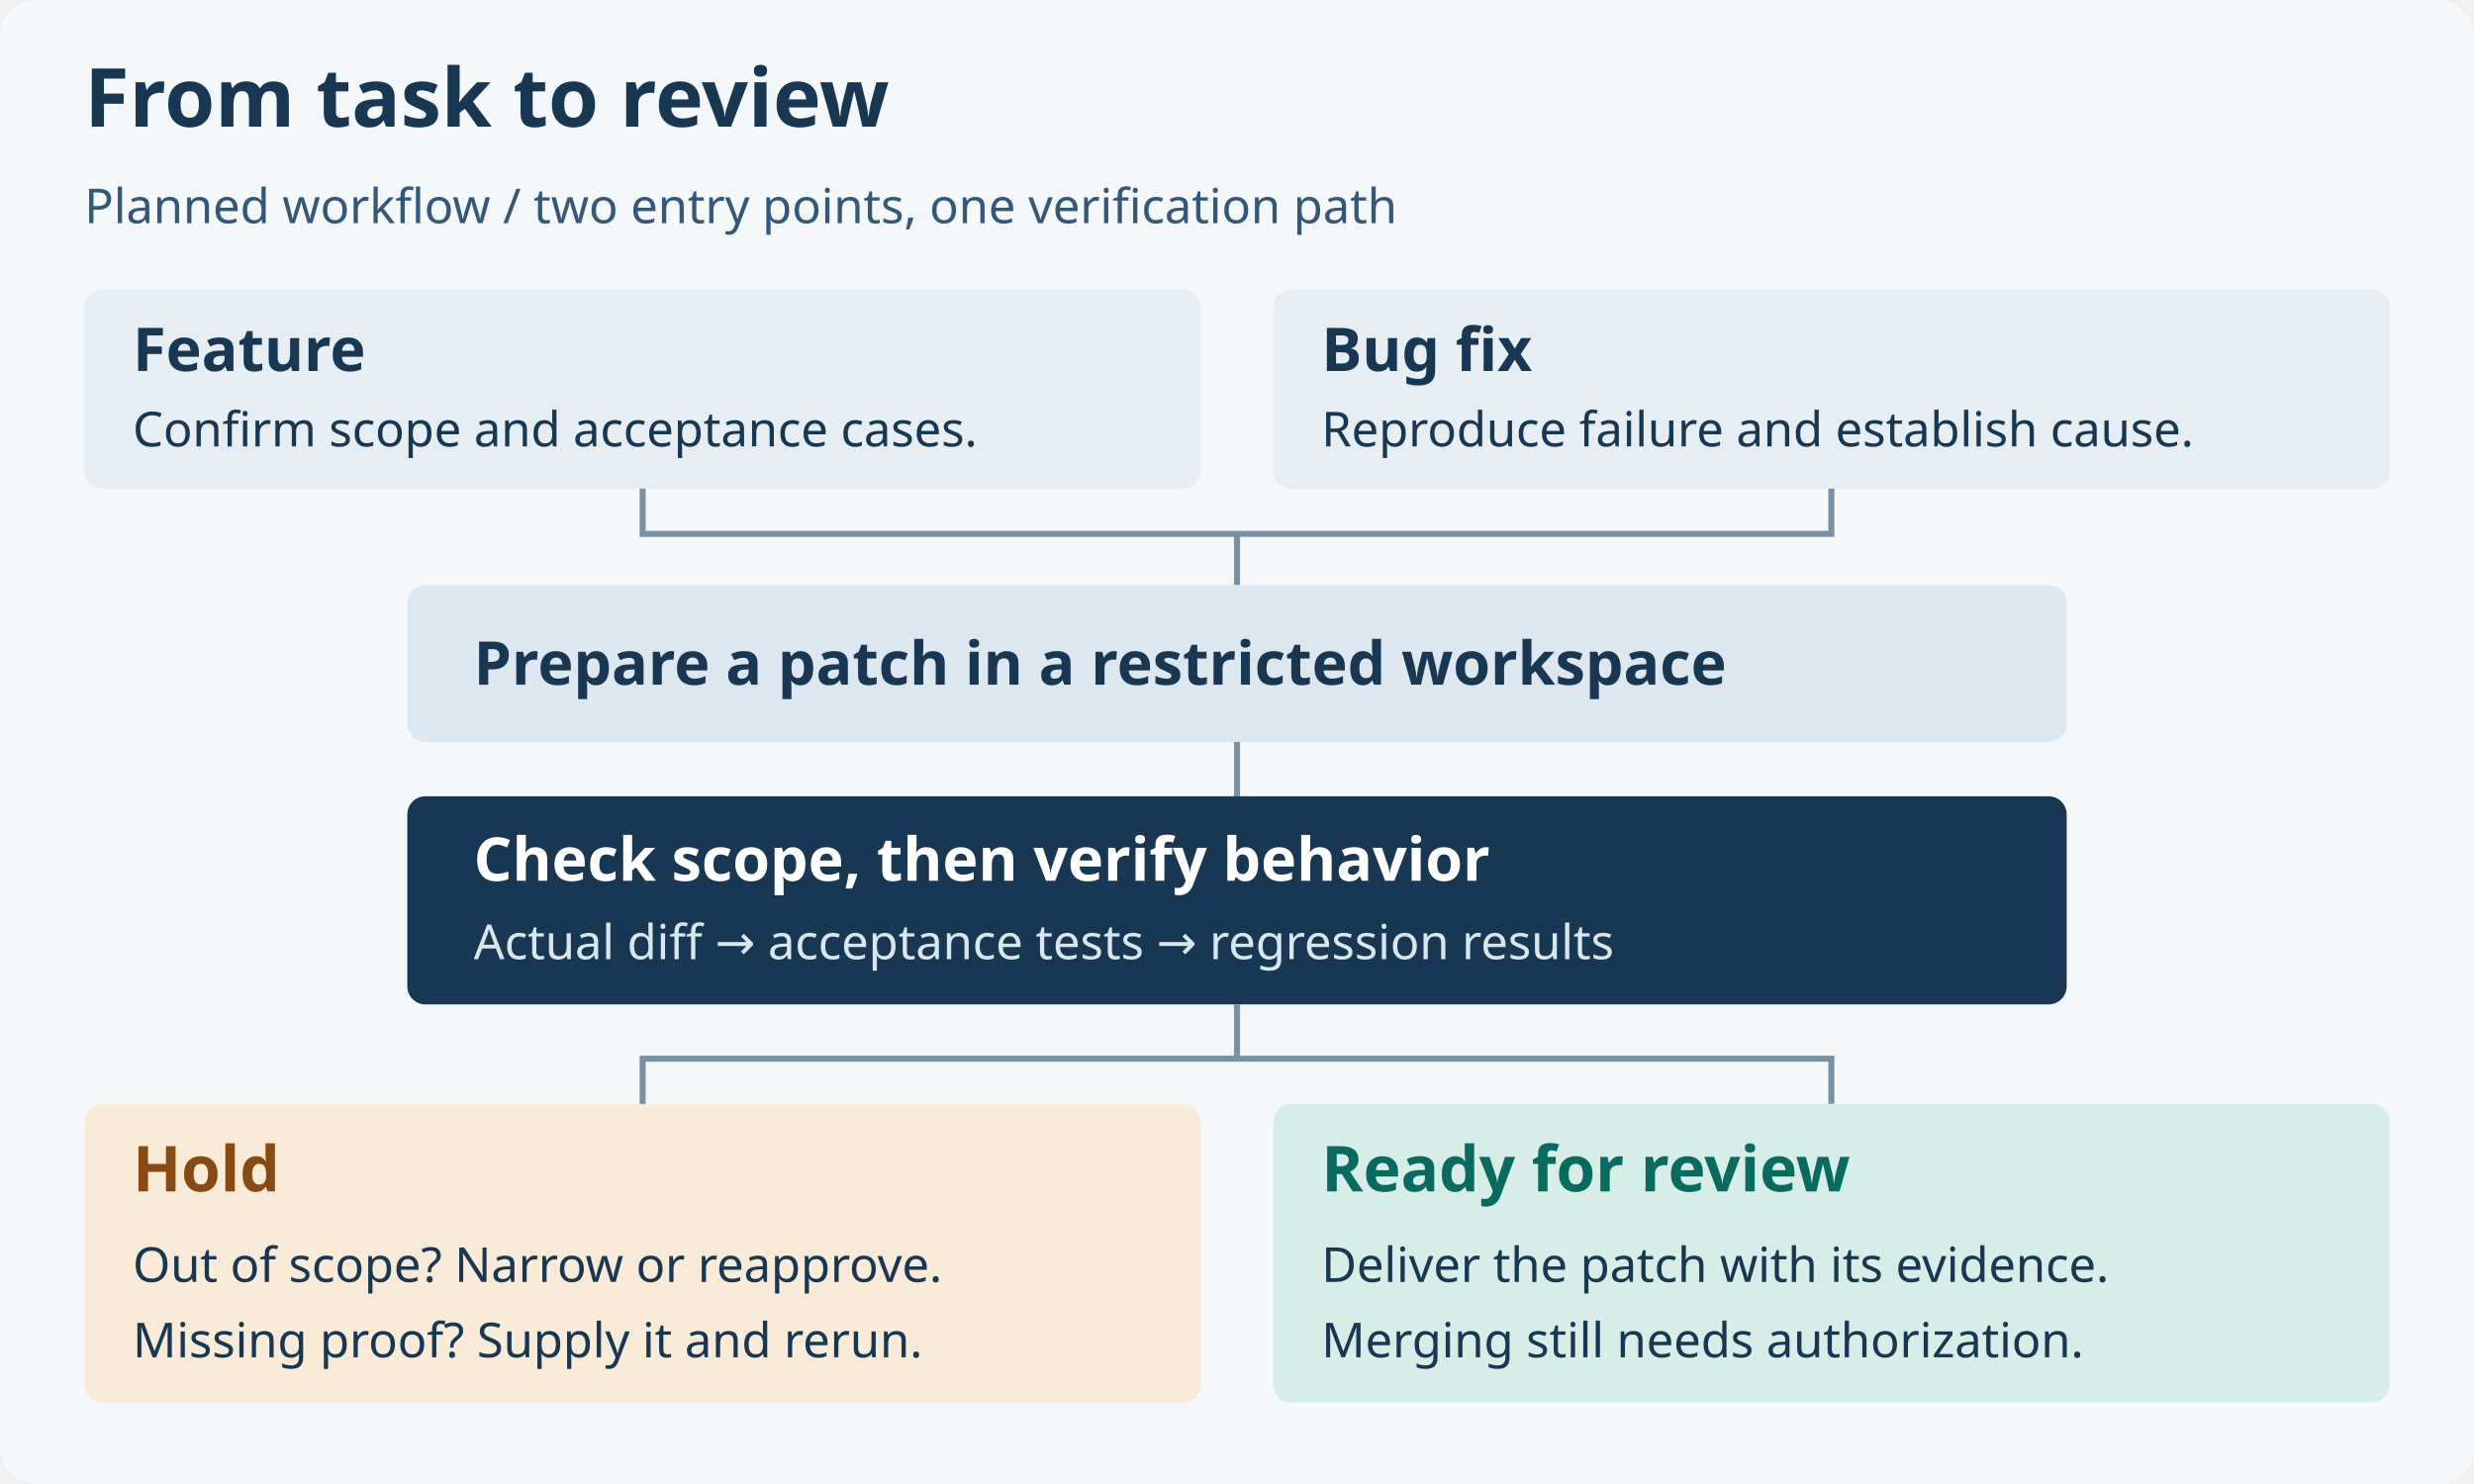
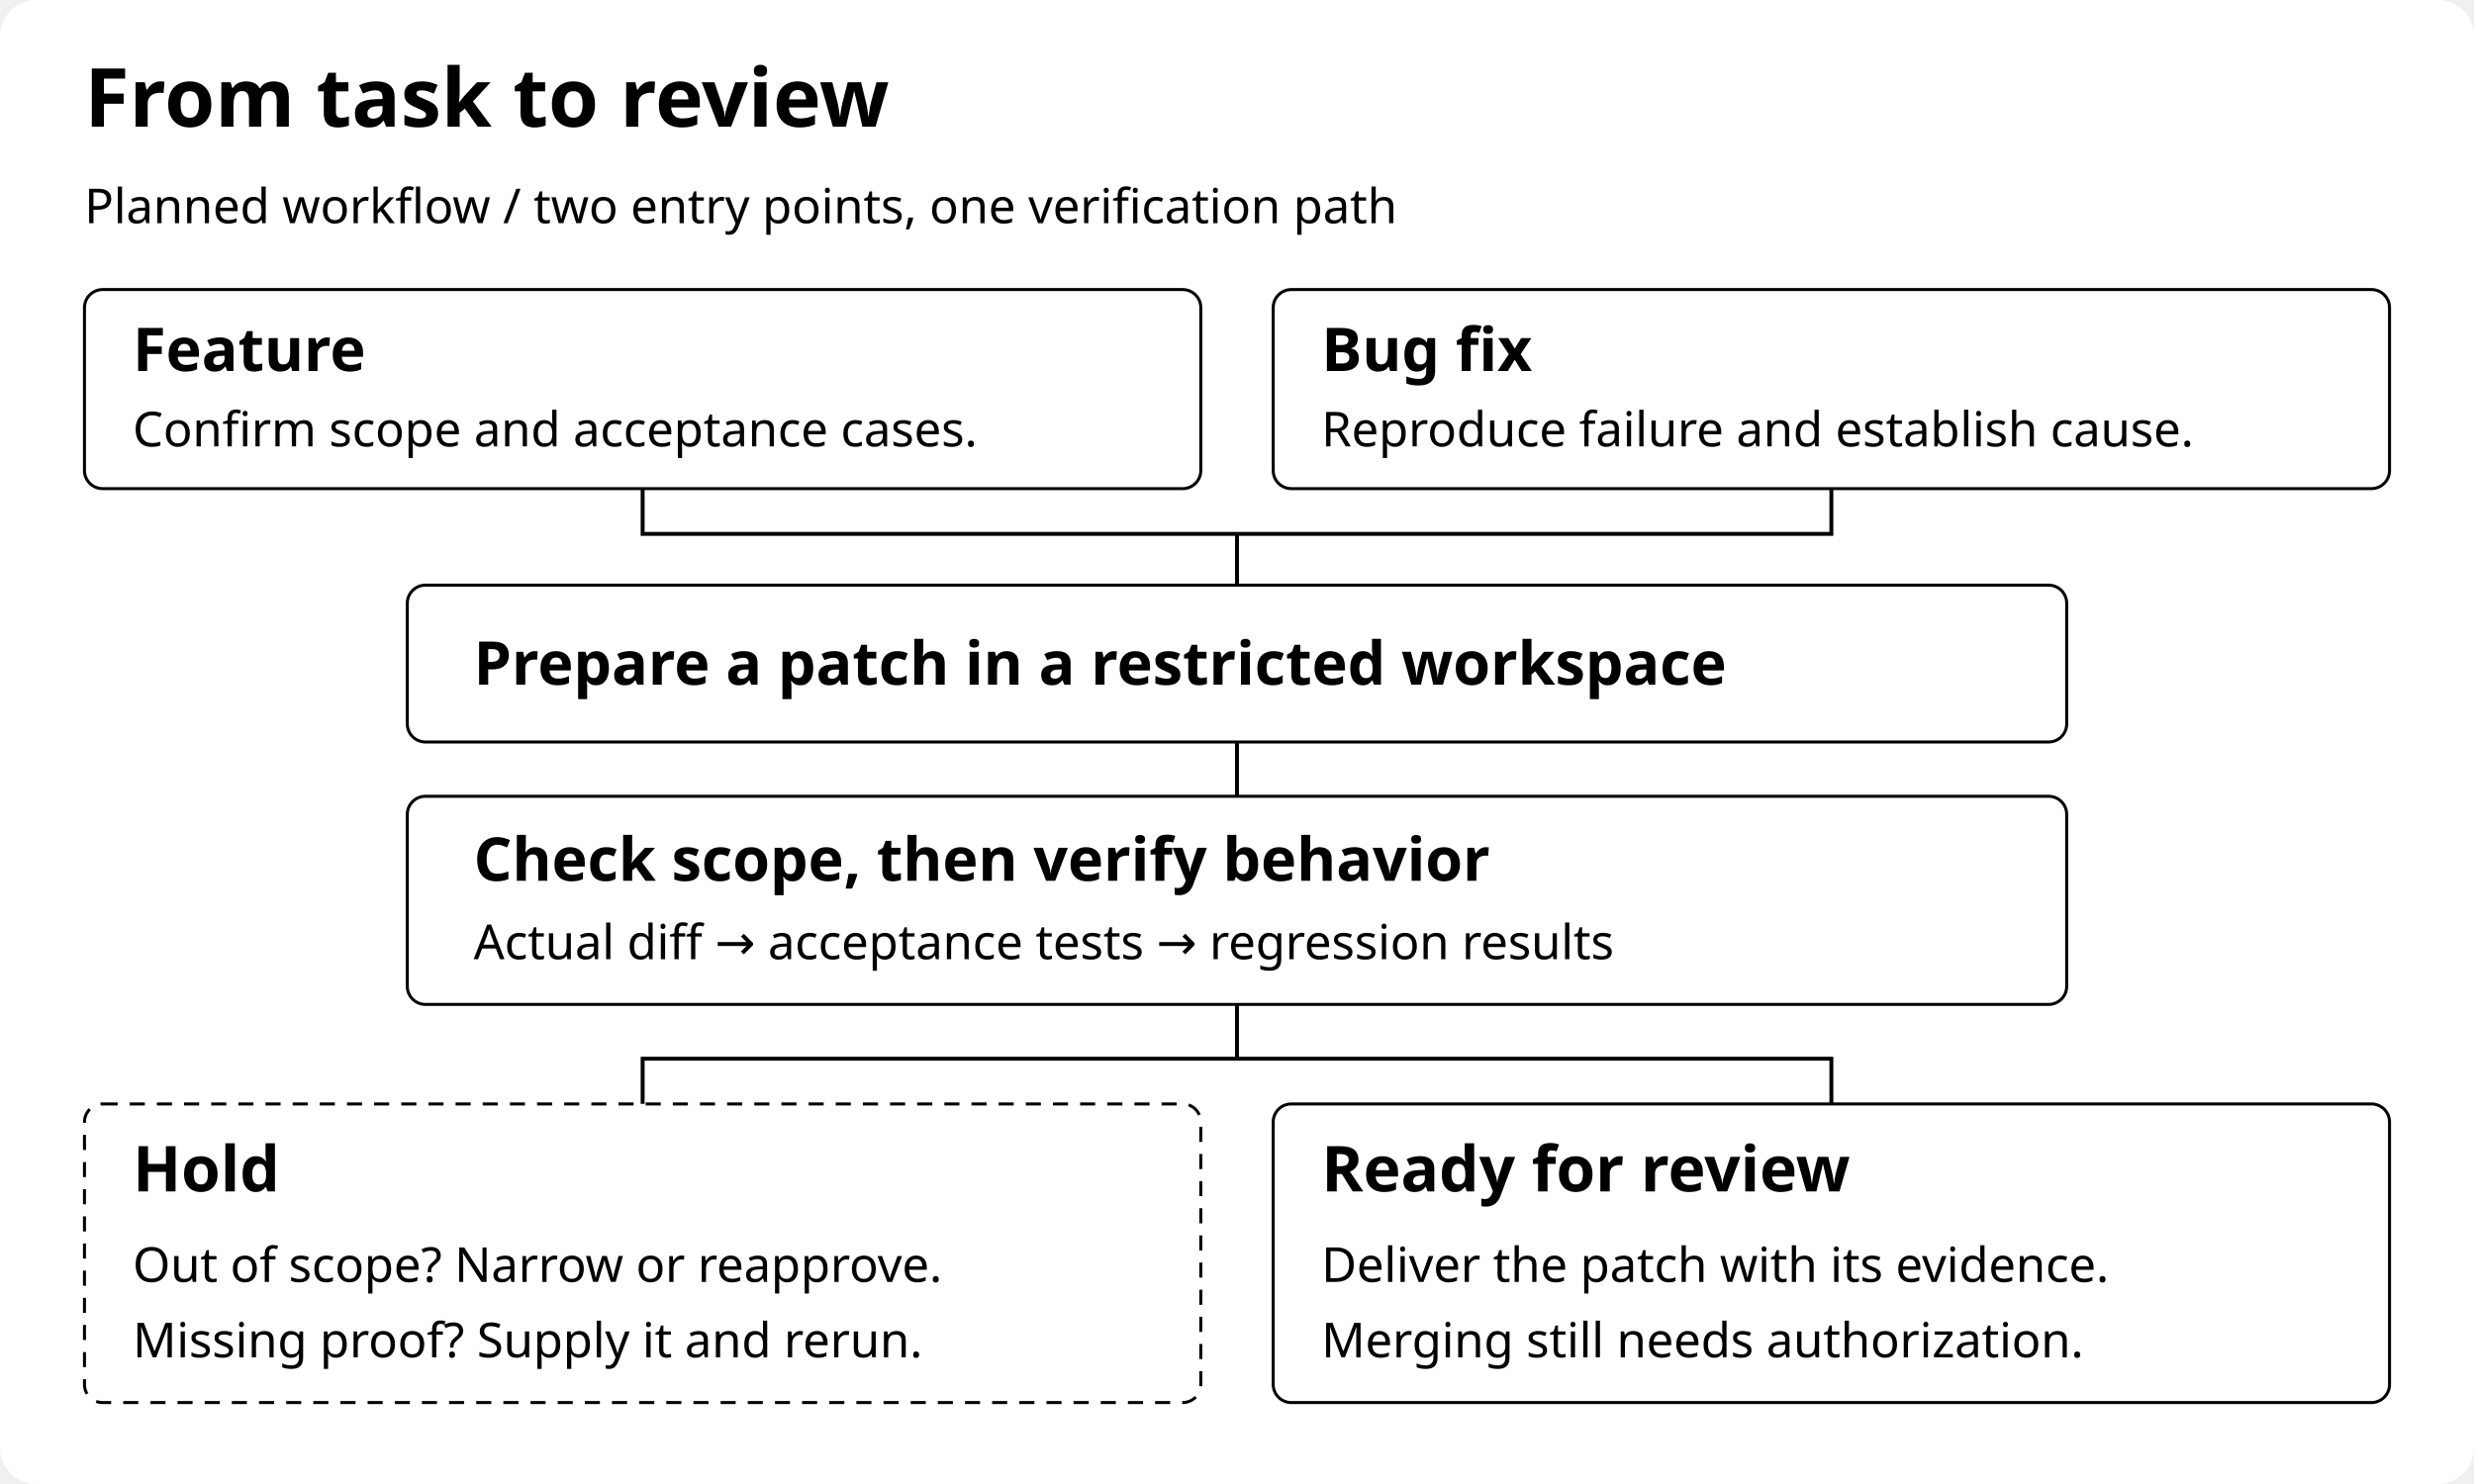
<svg xmlns="http://www.w3.org/2000/svg" viewBox="0 0 820 492" width="820" height="492" role="img" aria-labelledby="title" xml:lang="en">
-   <rect width="820" height="492" rx="12" fill="#f5f8fb" />
+   <rect width="820" height="492" rx="12" fill="#fff" />
  <g font-family="system-ui, PingFang SC, Microsoft YaHei, sans-serif">
-     <text x="28" y="42" font-size="27" font-weight="700" fill="#173752">From task to review</text>
-     <text x="28" y="74" font-size="16" font-weight="400" fill="#35577a">Planned workflow  /  two entry points, one verification path</text>
-     <rect x="28" y="96" width="370" height="66" rx="6" fill="#e6edf3" />
-     <text x="44" y="123" font-size="20" font-weight="650" fill="#173752">Feature</text>
-     <text x="44" y="148" font-size="16" font-weight="400" fill="#173752">Confirm scope and acceptance cases.</text>
-     <rect x="422" y="96" width="370" height="66" rx="6" fill="#e6edf3" />
-     <text x="438" y="123" font-size="20" font-weight="650" fill="#173752">Bug fix</text>
-     <text x="438" y="148" font-size="16" font-weight="400" fill="#173752">Reproduce failure and establish cause.</text>
-     <path d="M213 162 V177 H607 V162 M410 177 V194" fill="none" stroke="#7891a5" stroke-width="2" />
-     <rect x="135" y="194" width="550" height="52" rx="6" fill="#dce7f0" />
-     <text x="157" y="227" font-size="20" font-weight="650" fill="#173752">Prepare a patch in a restricted workspace</text>
-     <path d="M410 246 V264" fill="none" stroke="#7891a5" stroke-width="2" />
-     <rect x="135" y="264" width="550" height="69" rx="6" fill="#173752" />
-     <text x="157" y="292" font-size="20" font-weight="650" fill="white">Check scope, then verify behavior</text>
-     <text x="157" y="318" font-size="16" font-weight="400" fill="#d8e6ee">Actual diff  →  acceptance tests  →  regression results</text>
-     <path d="M410 333 V351 M213 366 V351 H607 V366" fill="none" stroke="#7891a5" stroke-width="2" />
-     <rect x="28" y="366" width="370" height="99" rx="6" fill="#faead8" />
-     <text x="44" y="395" font-size="21" font-weight="700" fill="#874a13">Hold</text>
-     <text x="44" y="425" font-size="16" font-weight="400" fill="#173752">Out of scope? Narrow or reapprove.</text>
-     <text x="44" y="450" font-size="16" font-weight="400" fill="#173752">Missing proof? Supply it and rerun.</text>
-     <rect x="422" y="366" width="370" height="99" rx="6" fill="#d7eee8" />
-     <text x="438" y="395" font-size="21" font-weight="700" fill="#096a60">Ready for review</text>
-     <text x="438" y="425" font-size="16" font-weight="400" fill="#173752">Deliver the patch with its evidence.</text>
-     <text x="438" y="450" font-size="16" font-weight="400" fill="#173752">Merging still needs authorization.</text>
+     <text x="28" y="42" font-size="27" font-weight="700" fill="#000">From task to review</text>
+     <text x="28" y="74" font-size="16" font-weight="400" fill="#000">Planned workflow  /  two entry points, one verification path</text>
+     <rect x="28" y="96" width="370" height="66" rx="6" fill="#fff" stroke="#000" />
+     <text x="44" y="123" font-size="20" font-weight="650" fill="#000">Feature</text>
+     <text x="44" y="148" font-size="16" font-weight="400" fill="#000">Confirm scope and acceptance cases.</text>
+     <rect x="422" y="96" width="370" height="66" rx="6" fill="#fff" stroke="#000" />
+     <text x="438" y="123" font-size="20" font-weight="650" fill="#000">Bug fix</text>
+     <text x="438" y="148" font-size="16" font-weight="400" fill="#000">Reproduce failure and establish cause.</text>
+     <path d="M213 162 V177 H607 V162 M410 177 V194" fill="none" stroke="#000" stroke-width="1.3" />
+     <rect x="135" y="194" width="550" height="52" rx="6" fill="#fff" stroke="#000" />
+     <text x="157" y="227" font-size="20" font-weight="650" fill="#000">Prepare a patch in a restricted workspace</text>
+     <path d="M410 246 V264" fill="none" stroke="#000" stroke-width="1.3" />
+     <rect x="135" y="264" width="550" height="69" rx="6" fill="#fff" stroke="#000" />
+     <text x="157" y="292" font-size="20" font-weight="650" fill="#000">Check scope, then verify behavior</text>
+     <text x="157" y="318" font-size="16" font-weight="400" fill="#000">Actual diff  →  acceptance tests  →  regression results</text>
+     <path d="M410 333 V351 M213 366 V351 H607 V366" fill="none" stroke="#000" stroke-width="1.3" />
+     <rect x="28" y="366" width="370" height="99" rx="6" fill="#fff" stroke="#000" stroke-dasharray="5 4" />
+     <text x="44" y="395" font-size="21" font-weight="700" fill="#000">Hold</text>
+     <text x="44" y="425" font-size="16" font-weight="400" fill="#000">Out of scope? Narrow or reapprove.</text>
+     <text x="44" y="450" font-size="16" font-weight="400" fill="#000">Missing proof? Supply it and rerun.</text>
+     <rect x="422" y="366" width="370" height="99" rx="6" fill="#fff" stroke="#000" />
+     <text x="438" y="395" font-size="21" font-weight="700" fill="#000">Ready for review</text>
+     <text x="438" y="425" font-size="16" font-weight="400" fill="#000">Deliver the patch with its evidence.</text>
+     <text x="438" y="450" font-size="16" font-weight="400" fill="#000">Merging still needs authorization.</text>
  </g>
</svg>
